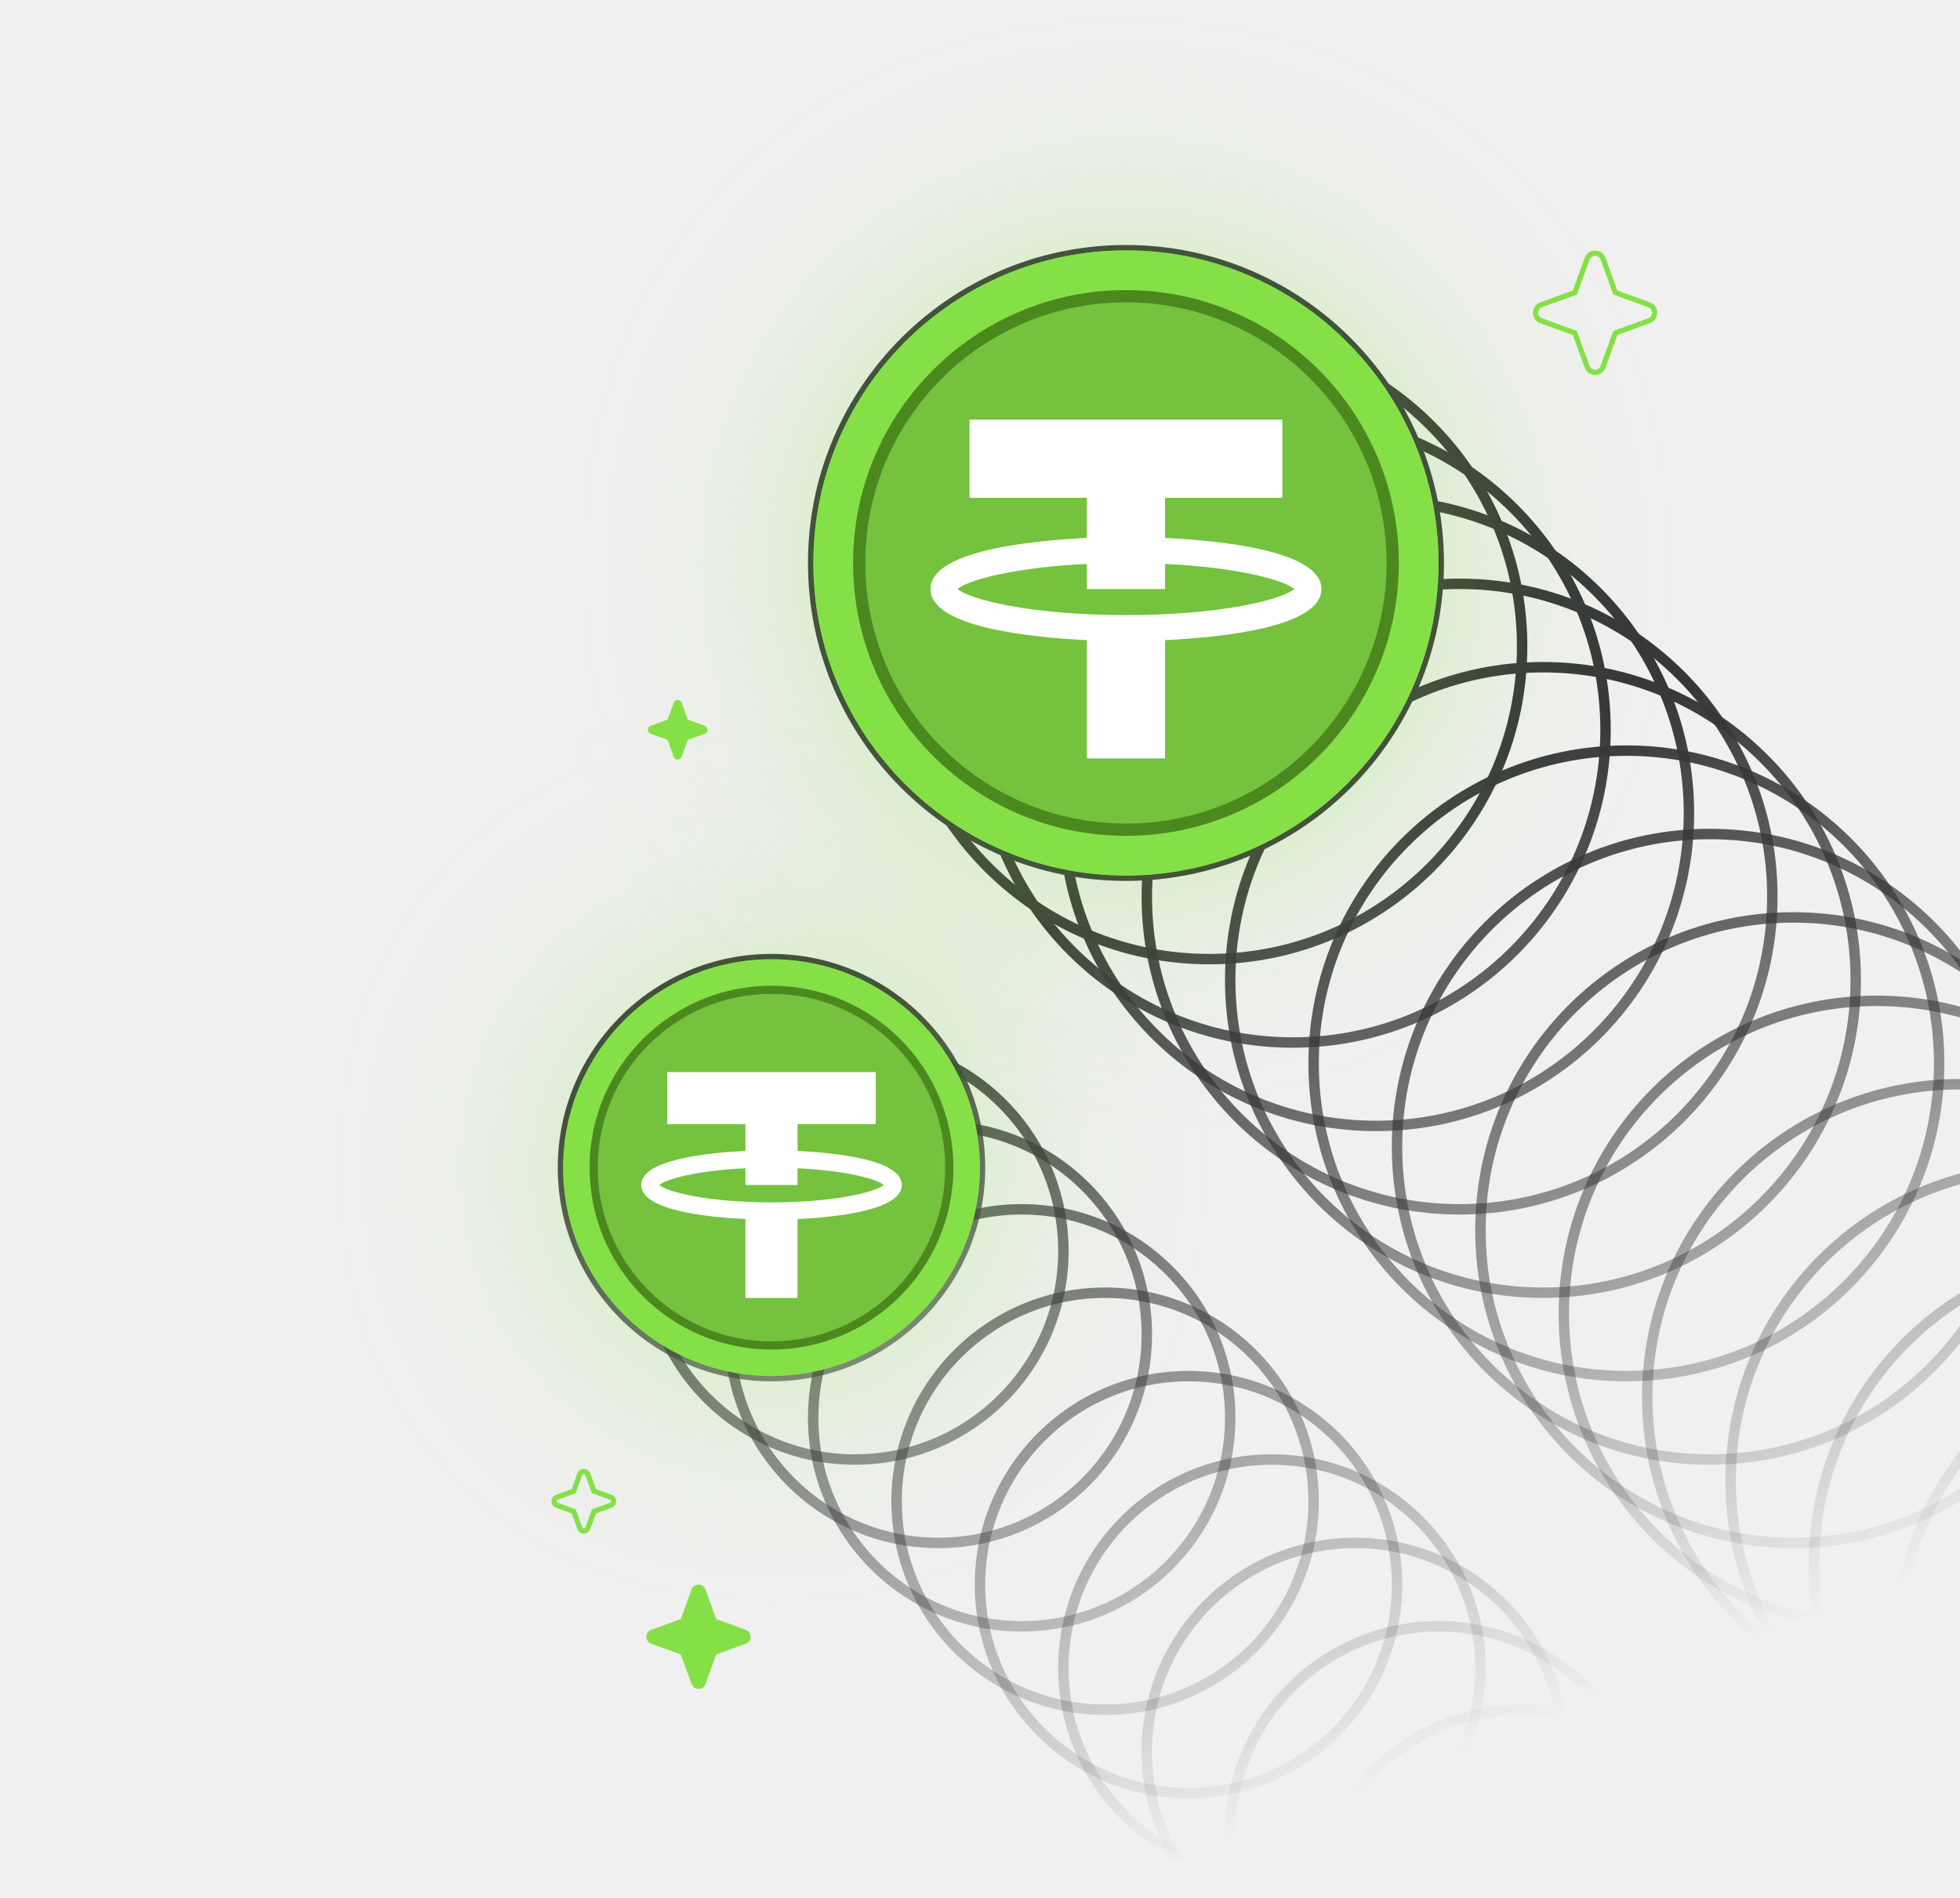
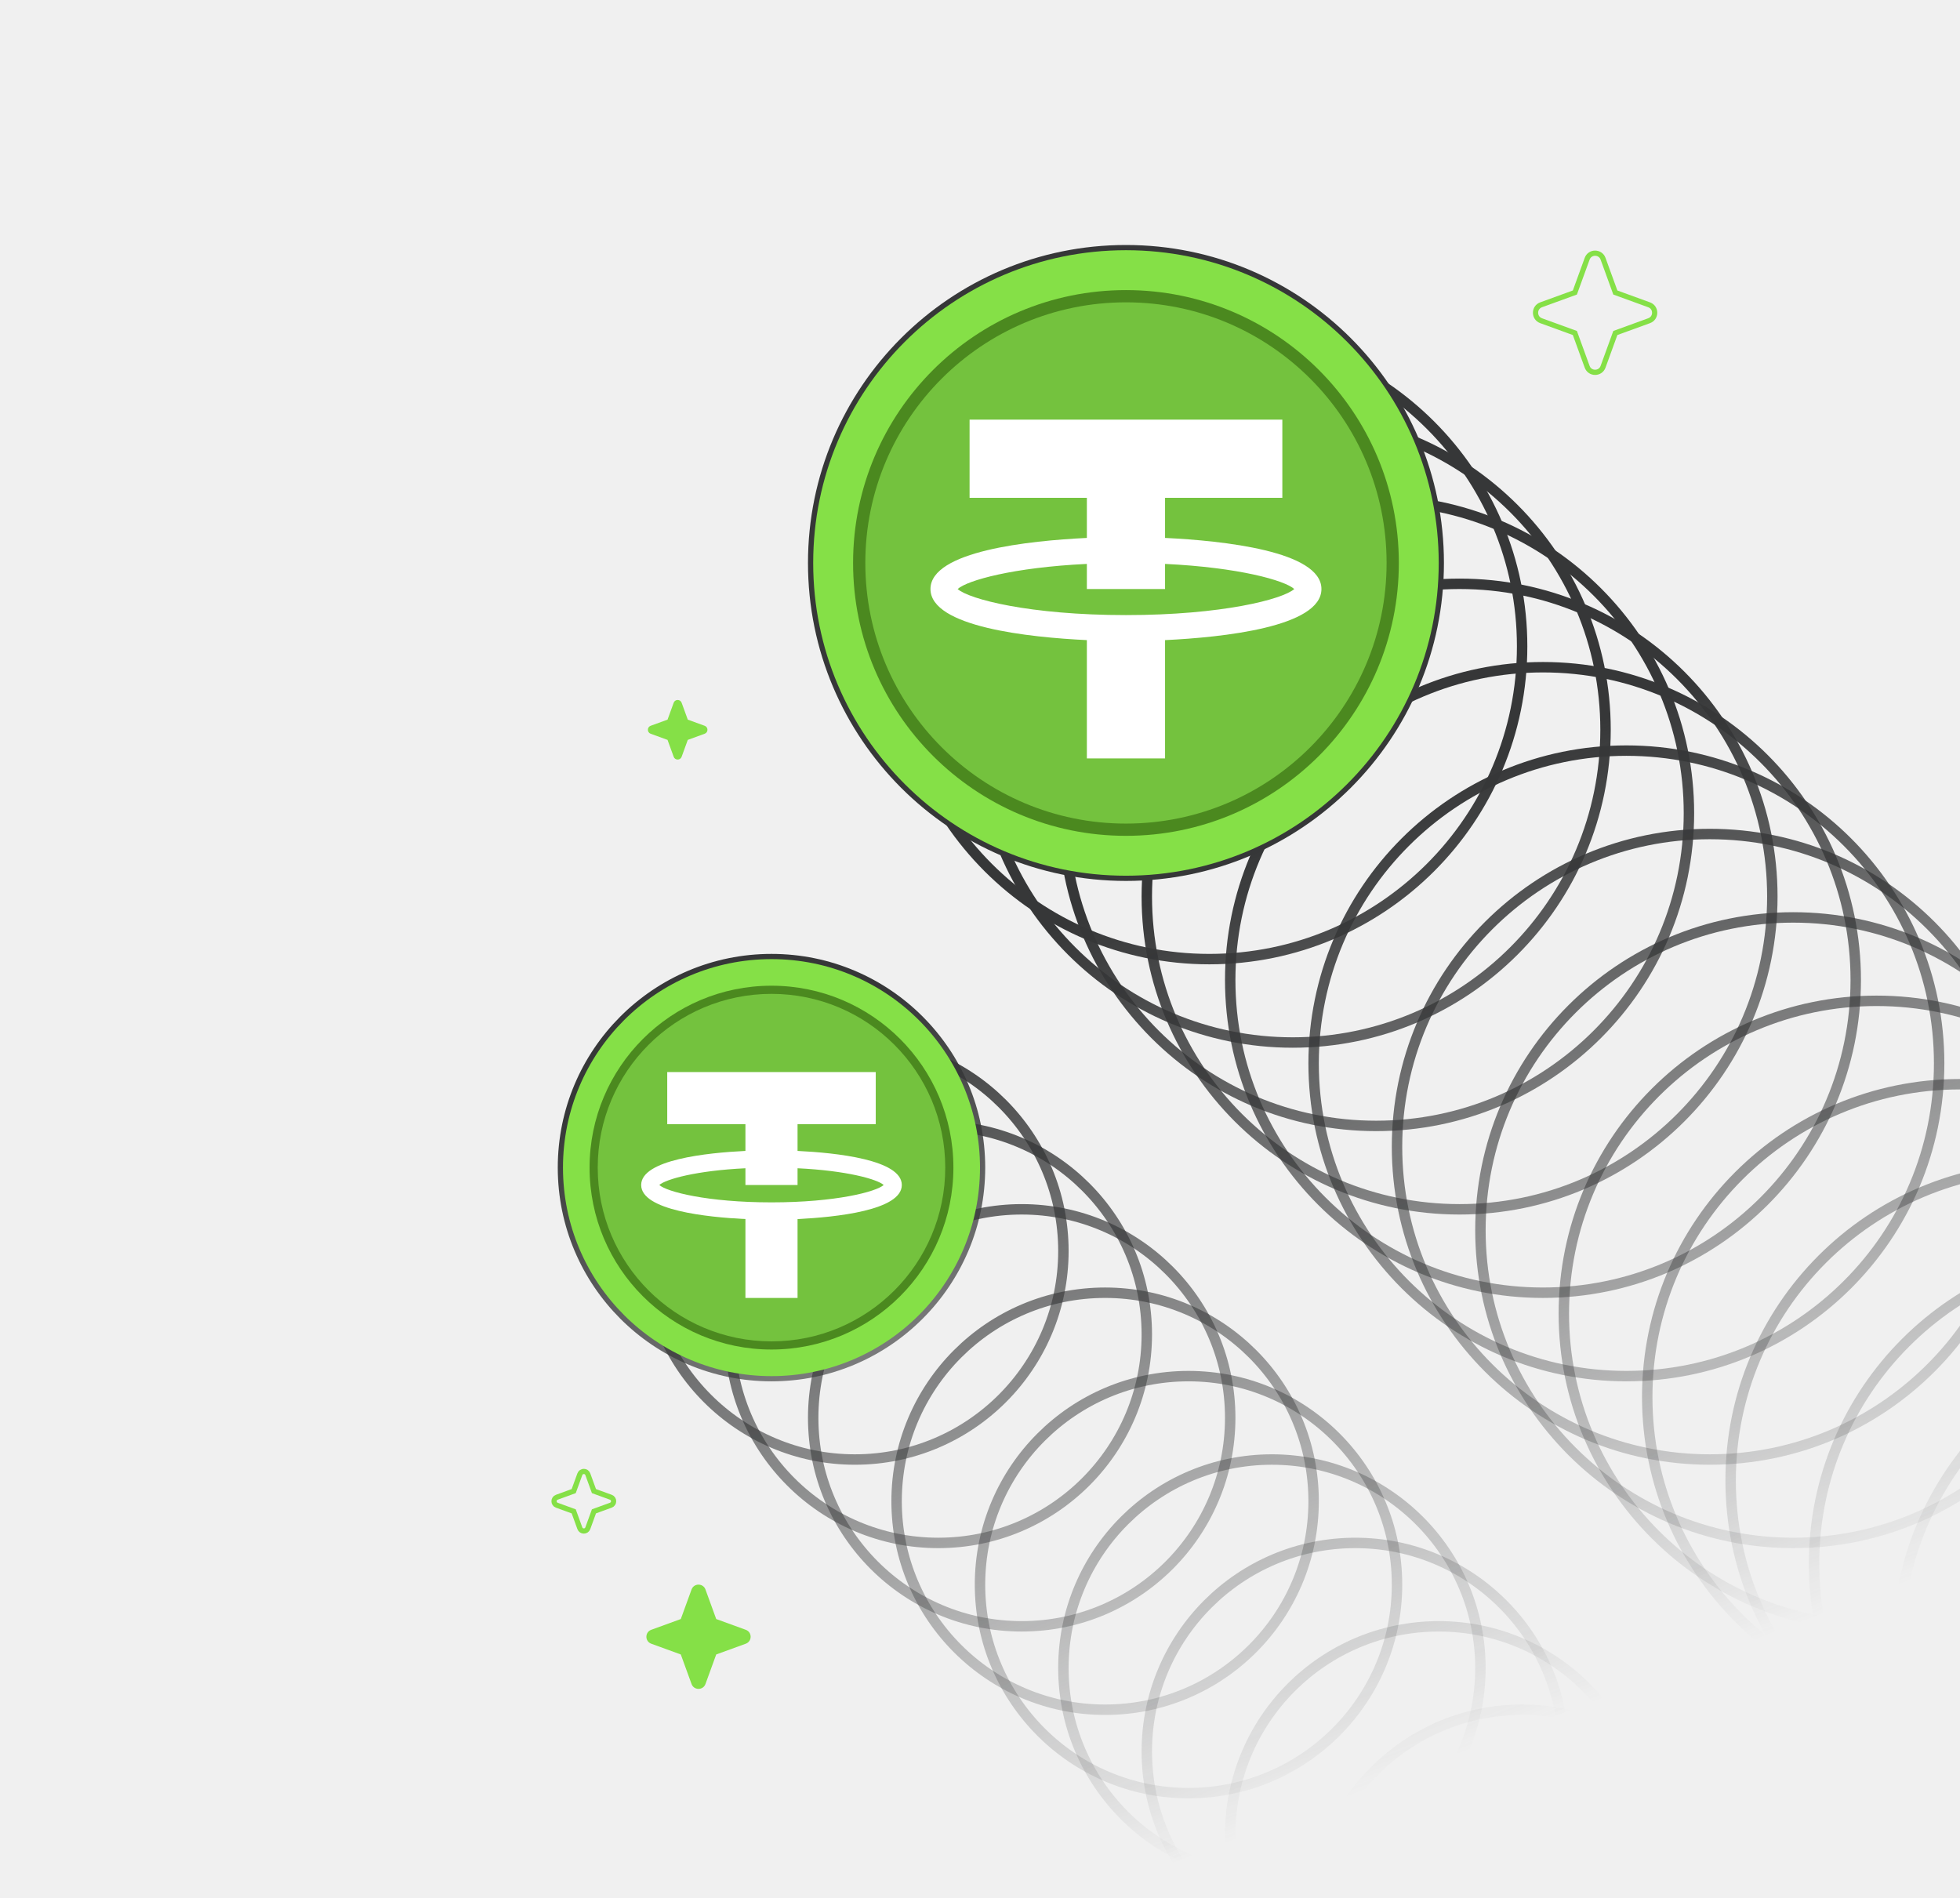
<svg xmlns="http://www.w3.org/2000/svg" width="188" height="182" viewBox="0 0 188 182" fill="none">
-   <g clip-path="url(#clip0_6900_2765)">
-     <path d="M78 54C78 70.569 91.431 84 108 84C124.569 84 138 70.569 138 54C138 37.431 124.569 24 108 24C91.431 24 78 37.431 78 54Z" stroke="url(#paint0_linear_6900_2765)" />
-     <path d="M86 62C86 78.569 99.431 92 116 92C132.569 92 146 78.569 146 62C146 45.431 132.569 32 116 32C99.431 32 86 45.431 86 62Z" stroke="url(#paint1_linear_6900_2765)" />
-     <path d="M54 112C54 123.046 62.954 132 74 132C85.046 132 94 123.046 94 112C94 100.954 85.046 92 74 92C62.954 92 54 100.954 54 112Z" stroke="url(#paint2_linear_6900_2765)" />
-     <path d="M62 120C62 131.046 70.954 140 82 140C93.046 140 102 131.046 102 120C102 108.954 93.046 100 82 100C70.954 100 62 108.954 62 120Z" stroke="url(#paint3_linear_6900_2765)" />
-     <path d="M70 128C70 139.046 78.954 148 90 148C101.046 148 110 139.046 110 128C110 116.954 101.046 108 90 108C78.954 108 70 116.954 70 128Z" stroke="url(#paint4_linear_6900_2765)" />
-     <path d="M78 136C78 147.046 86.954 156 98 156C109.046 156 118 147.046 118 136C118 124.954 109.046 116 98 116C86.954 116 78 124.954 78 136Z" stroke="url(#paint5_linear_6900_2765)" />
-     <path d="M86 144C86 155.046 94.954 164 106 164C117.046 164 126 155.046 126 144C126 132.954 117.046 124 106 124C94.954 124 86 132.954 86 144Z" stroke="url(#paint6_linear_6900_2765)" />
-     <path d="M94 152C94 163.046 102.954 172 114 172C125.046 172 134 163.046 134 152C134 140.954 125.046 132 114 132C102.954 132 94 140.954 94 152Z" stroke="url(#paint7_linear_6900_2765)" />
-     <path d="M102 160C102 171.046 110.954 180 122 180C133.046 180 142 171.046 142 160C142 148.954 133.046 140 122 140C110.954 140 102 148.954 102 160Z" stroke="url(#paint8_linear_6900_2765)" />
-     <path d="M110 168C110 179.046 118.954 188 130 188C141.046 188 150 179.046 150 168C150 156.954 141.046 148 130 148C118.954 148 110 156.954 110 168Z" stroke="url(#paint9_linear_6900_2765)" />
-     <path d="M118 176C118 187.046 126.954 196 138 196C149.046 196 158 187.046 158 176C158 164.954 149.046 156 138 156C126.954 156 118 164.954 118 176Z" stroke="url(#paint10_linear_6900_2765)" />
-     <path d="M126 184C126 195.046 134.954 204 146 204C157.046 204 166 195.046 166 184C166 172.954 157.046 164 146 164C134.954 164 126 172.954 126 184Z" stroke="url(#paint11_linear_6900_2765)" />
-     <path d="M134 192C134 203.046 142.954 212 154 212C165.046 212 174 203.046 174 192C174 180.954 165.046 172 154 172C142.954 172 134 180.954 134 192Z" stroke="url(#paint12_linear_6900_2765)" />
-     <path d="M142 200C142 211.046 150.954 220 162 220C173.046 220 182 211.046 182 200C182 188.954 173.046 180 162 180C150.954 180 142 188.954 142 200Z" stroke="url(#paint13_linear_6900_2765)" />
-     <path d="M150 208C150 219.046 158.954 228 170 228C181.046 228 190 219.046 190 208C190 196.954 181.046 188 170 188C158.954 188 150 196.954 150 208Z" stroke="url(#paint14_linear_6900_2765)" />
-     <path d="M158 216C158 227.046 166.954 236 178 236C189.046 236 198 227.046 198 216C198 204.954 189.046 196 178 196C166.954 196 158 204.954 158 216Z" stroke="url(#paint15_linear_6900_2765)" />
-     <path d="M166 224C166 235.046 174.954 244 186 244C197.046 244 206 235.046 206 224C206 212.954 197.046 204 186 204C174.954 204 166 212.954 166 224Z" stroke="url(#paint16_linear_6900_2765)" />
-     <path d="M94 70C94 86.569 107.431 100 124 100C140.569 100 154 86.569 154 70C154 53.431 140.569 40 124 40C107.431 40 94 53.431 94 70Z" stroke="url(#paint17_linear_6900_2765)" />
-     <path d="M102 78C102 94.569 115.431 108 132 108C148.569 108 162 94.569 162 78C162 61.431 148.569 48 132 48C115.431 48 102 61.431 102 78Z" stroke="url(#paint18_linear_6900_2765)" />
-     <path d="M110 86C110 102.569 123.431 116 140 116C156.569 116 170 102.569 170 86C170 69.431 156.569 56 140 56C123.431 56 110 69.431 110 86Z" stroke="url(#paint19_linear_6900_2765)" />
-     <path d="M118 94C118 110.569 131.431 124 148 124C164.569 124 178 110.569 178 94C178 77.431 164.569 64 148 64C131.431 64 118 77.431 118 94Z" stroke="url(#paint20_linear_6900_2765)" />
-     <path d="M126 102C126 118.569 139.431 132 156 132C172.569 132 186 118.569 186 102C186 85.431 172.569 72 156 72C139.431 72 126 85.431 126 102Z" stroke="url(#paint21_linear_6900_2765)" />
-     <path d="M134 110C134 126.569 147.431 140 164 140C180.569 140 194 126.569 194 110C194 93.431 180.569 80 164 80C147.431 80 134 93.431 134 110Z" stroke="url(#paint22_linear_6900_2765)" />
-     <path d="M142 118C142 134.569 155.431 148 172 148C188.569 148 202 134.569 202 118C202 101.431 188.569 88 172 88C155.431 88 142 101.431 142 118Z" stroke="url(#paint23_linear_6900_2765)" />
-     <path d="M150 126C150 142.569 163.431 156 180 156C196.569 156 210 142.569 210 126C210 109.431 196.569 96 180 96C163.431 96 150 109.431 150 126Z" stroke="url(#paint24_linear_6900_2765)" />
-     <path d="M158 134C158 150.569 171.431 164 188 164C204.569 164 218 150.569 218 134C218 117.431 204.569 104 188 104C171.431 104 158 117.431 158 134Z" stroke="url(#paint25_linear_6900_2765)" />
-     <path d="M166 142C166 158.569 179.431 172 196 172C212.569 172 226 158.569 226 142C226 125.431 212.569 112 196 112C179.431 112 166 125.431 166 142Z" stroke="url(#paint26_linear_6900_2765)" />
-     <path d="M174 150C174 166.569 187.431 180 204 180C220.569 180 234 166.569 234 150C234 133.431 220.569 120 204 120C187.431 120 174 133.431 174 150Z" stroke="url(#paint27_linear_6900_2765)" />
-     <path d="M182 158C182 174.569 195.431 188 212 188C228.569 188 242 174.569 242 158C242 141.431 228.569 128 212 128C195.431 128 182 141.431 182 158Z" stroke="url(#paint28_linear_6900_2765)" />
-     <path d="M190 166C190 182.569 203.431 196 220 196C236.569 196 250 182.569 250 166C250 149.431 236.569 136 220 136C203.431 136 190 149.431 190 166Z" stroke="url(#paint29_linear_6900_2765)" />
-     <path d="M198 174C198 190.569 211.431 204 228 204C244.569 204 258 190.569 258 174C258 157.431 244.569 144 228 144C211.431 144 198 157.431 198 174Z" stroke="url(#paint30_linear_6900_2765)" />
-     <g filter="url(#filter0_d_6900_2765)">
-       <path d="M108 84C91.431 84 78 70.569 78 54C78 37.431 91.431 24 108 24C124.569 24 138 37.431 138 54C138 70.569 124.569 84 108 84Z" fill="#85E047" />
-       <path d="M108 80.174C93.545 80.174 81.826 68.455 81.826 54C81.826 39.545 93.545 27.826 108 27.826C122.455 27.826 134.174 39.545 134.174 54C134.174 68.455 122.455 80.174 108 80.174Z" fill="#4B891F" />
-       <path d="M108 79C94.193 79 83 67.807 83 54C83 40.193 94.193 29 108 29C121.807 29 133 40.193 133 54C133 67.807 121.807 79 108 79Z" fill="#74C23E" />
-       <path d="M89.25 56.5C89.25 52.858 98.705 51.866 104.25 51.599V47.75H93V40.25H123V47.75H111.75V51.599C117.295 51.866 126.75 52.858 126.75 56.5C126.75 60.142 117.295 61.134 111.75 61.401V72.75H104.25V61.401C98.705 61.134 89.25 60.142 89.25 56.5ZM108 59C117.25 59 123.059 57.472 124.145 56.5C123.214 55.666 118.806 54.429 111.75 54.091V56.5H104.25V54.091C97.194 54.429 92.786 55.666 91.855 56.5C92.941 57.472 98.75 59 108 59Z" fill="white" />
-     </g>
-     <g filter="url(#filter1_d_6900_2765)">
-       <path d="M74 132C62.954 132 54 123.046 54 112C54 100.954 62.954 92 74 92C85.046 92 94 100.954 94 112C94 123.046 85.046 132 74 132Z" fill="#85E047" />
-       <path d="M74 129.449C64.363 129.449 56.551 121.637 56.551 112C56.551 102.363 64.363 94.551 74 94.551C83.637 94.551 91.449 102.363 91.449 112C91.449 121.637 83.637 129.449 74 129.449Z" fill="#4B891F" />
-       <path d="M74 128.667C64.795 128.667 57.333 121.205 57.333 112C57.333 102.795 64.795 95.333 74 95.333C83.205 95.333 90.667 102.795 90.667 112C90.667 121.205 83.205 128.667 74 128.667Z" fill="#74C23E" />
-       <path d="M61.5 113.667C61.5 111.238 67.803 110.577 71.5 110.399V107.833H64V102.833H84V107.833H76.5V110.399C80.197 110.577 86.5 111.238 86.5 113.667C86.5 116.095 80.197 116.756 76.5 116.934V124.5H71.5V116.934C67.803 116.756 61.5 116.095 61.5 113.667ZM74 115.333C80.167 115.333 84.039 114.315 84.763 113.667C84.142 113.111 81.204 112.286 76.5 112.061V113.667H71.5V112.061C66.796 112.286 63.858 113.111 63.237 113.667C63.961 114.315 67.833 115.333 74 115.333Z" fill="white" />
-     </g>
+   <g clip-path="url(#clip0_6900_3301)">
+     <path d="M78 54C78 70.569 91.431 84 108 84C124.569 84 138 70.569 138 54C138 37.431 124.569 24 108 24C91.431 24 78 37.431 78 54Z" stroke="url(#paint0_linear_6900_3301)" />
+     <path d="M86 62C86 78.569 99.431 92 116 92C132.569 92 146 78.569 146 62C146 45.431 132.569 32 116 32C99.431 32 86 45.431 86 62Z" stroke="url(#paint1_linear_6900_3301)" />
+     <path d="M54 112C54 123.046 62.954 132 74 132C85.046 132 94 123.046 94 112C94 100.954 85.046 92 74 92C62.954 92 54 100.954 54 112Z" stroke="url(#paint2_linear_6900_3301)" />
+     <path d="M62 120C62 131.046 70.954 140 82 140C93.046 140 102 131.046 102 120C102 108.954 93.046 100 82 100C70.954 100 62 108.954 62 120Z" stroke="url(#paint3_linear_6900_3301)" />
+     <path d="M70 128C70 139.046 78.954 148 90 148C101.046 148 110 139.046 110 128C110 116.954 101.046 108 90 108C78.954 108 70 116.954 70 128Z" stroke="url(#paint4_linear_6900_3301)" />
+     <path d="M78 136C78 147.046 86.954 156 98 156C109.046 156 118 147.046 118 136C118 124.954 109.046 116 98 116C86.954 116 78 124.954 78 136Z" stroke="url(#paint5_linear_6900_3301)" />
+     <path d="M86 144C86 155.046 94.954 164 106 164C117.046 164 126 155.046 126 144C126 132.954 117.046 124 106 124C94.954 124 86 132.954 86 144Z" stroke="url(#paint6_linear_6900_3301)" />
+     <path d="M94 152C94 163.046 102.954 172 114 172C125.046 172 134 163.046 134 152C134 140.954 125.046 132 114 132C102.954 132 94 140.954 94 152Z" stroke="url(#paint7_linear_6900_3301)" />
+     <path d="M102 160C102 171.046 110.954 180 122 180C133.046 180 142 171.046 142 160C142 148.954 133.046 140 122 140C110.954 140 102 148.954 102 160Z" stroke="url(#paint8_linear_6900_3301)" />
+     <path d="M110 168C110 179.046 118.954 188 130 188C141.046 188 150 179.046 150 168C150 156.954 141.046 148 130 148C118.954 148 110 156.954 110 168Z" stroke="url(#paint9_linear_6900_3301)" />
+     <path d="M118 176C118 187.046 126.954 196 138 196C149.046 196 158 187.046 158 176C158 164.954 149.046 156 138 156C126.954 156 118 164.954 118 176Z" stroke="url(#paint10_linear_6900_3301)" />
+     <path d="M126 184C126 195.046 134.954 204 146 204C157.046 204 166 195.046 166 184C166 172.954 157.046 164 146 164C134.954 164 126 172.954 126 184Z" stroke="url(#paint11_linear_6900_3301)" />
+     <path d="M134 192C134 203.046 142.954 212 154 212C165.046 212 174 203.046 174 192C174 180.954 165.046 172 154 172C142.954 172 134 180.954 134 192Z" stroke="url(#paint12_linear_6900_3301)" />
+     <path d="M142 200C142 211.046 150.954 220 162 220C173.046 220 182 211.046 182 200C182 188.954 173.046 180 162 180C150.954 180 142 188.954 142 200Z" stroke="url(#paint13_linear_6900_3301)" />
+     <path d="M150 208C150 219.046 158.954 228 170 228C181.046 228 190 219.046 190 208C190 196.954 181.046 188 170 188C158.954 188 150 196.954 150 208Z" stroke="url(#paint14_linear_6900_3301)" />
+     <path d="M158 216C158 227.046 166.954 236 178 236C189.046 236 198 227.046 198 216C198 204.954 189.046 196 178 196C166.954 196 158 204.954 158 216Z" stroke="url(#paint15_linear_6900_3301)" />
+     <path d="M166 224C166 235.046 174.954 244 186 244C197.046 244 206 235.046 206 224C206 212.954 197.046 204 186 204C174.954 204 166 212.954 166 224Z" stroke="url(#paint16_linear_6900_3301)" />
+     <path d="M94 70C94 86.569 107.431 100 124 100C140.569 100 154 86.569 154 70C154 53.431 140.569 40 124 40C107.431 40 94 53.431 94 70Z" stroke="url(#paint17_linear_6900_3301)" />
+     <path d="M102 78C102 94.569 115.431 108 132 108C148.569 108 162 94.569 162 78C162 61.431 148.569 48 132 48C115.431 48 102 61.431 102 78Z" stroke="url(#paint18_linear_6900_3301)" />
+     <path d="M110 86C110 102.569 123.431 116 140 116C156.569 116 170 102.569 170 86C170 69.431 156.569 56 140 56C123.431 56 110 69.431 110 86Z" stroke="url(#paint19_linear_6900_3301)" />
+     <path d="M118 94C118 110.569 131.431 124 148 124C164.569 124 178 110.569 178 94C178 77.431 164.569 64 148 64C131.431 64 118 77.431 118 94Z" stroke="url(#paint20_linear_6900_3301)" />
+     <path d="M126 102C126 118.569 139.431 132 156 132C172.569 132 186 118.569 186 102C186 85.431 172.569 72 156 72C139.431 72 126 85.431 126 102Z" stroke="url(#paint21_linear_6900_3301)" />
+     <path d="M134 110C134 126.569 147.431 140 164 140C180.569 140 194 126.569 194 110C194 93.431 180.569 80 164 80C147.431 80 134 93.431 134 110Z" stroke="url(#paint22_linear_6900_3301)" />
+     <path d="M142 118C142 134.569 155.431 148 172 148C188.569 148 202 134.569 202 118C202 101.431 188.569 88 172 88C155.431 88 142 101.431 142 118Z" stroke="url(#paint23_linear_6900_3301)" />
+     <path d="M150 126C150 142.569 163.431 156 180 156C196.569 156 210 142.569 210 126C210 109.431 196.569 96 180 96C163.431 96 150 109.431 150 126Z" stroke="url(#paint24_linear_6900_3301)" />
+     <path d="M158 134C158 150.569 171.431 164 188 164C204.569 164 218 150.569 218 134C218 117.431 204.569 104 188 104C171.431 104 158 117.431 158 134Z" stroke="url(#paint25_linear_6900_3301)" />
+     <path d="M166 142C166 158.569 179.431 172 196 172C212.569 172 226 158.569 226 142C226 125.431 212.569 112 196 112C179.431 112 166 125.431 166 142Z" stroke="url(#paint26_linear_6900_3301)" />
+     <path d="M174 150C174 166.569 187.431 180 204 180C220.569 180 234 166.569 234 150C234 133.431 220.569 120 204 120C187.431 120 174 133.431 174 150Z" stroke="url(#paint27_linear_6900_3301)" />
+     <path d="M182 158C182 174.569 195.431 188 212 188C228.569 188 242 174.569 242 158C242 141.431 228.569 128 212 128C195.431 128 182 141.431 182 158Z" stroke="url(#paint28_linear_6900_3301)" />
+     <path d="M190 166C190 182.569 203.431 196 220 196C236.569 196 250 182.569 250 166C250 149.431 236.569 136 220 136C203.431 136 190 149.431 190 166Z" stroke="url(#paint29_linear_6900_3301)" />
+     <path d="M198 174C198 190.569 211.431 204 228 204C244.569 204 258 190.569 258 174C258 157.431 244.569 144 228 144C211.431 144 198 157.431 198 174Z" stroke="url(#paint30_linear_6900_3301)" />
+     <path d="M108 84C91.431 84 78 70.569 78 54C78 37.431 91.431 24 108 24C124.569 24 138 37.431 138 54C138 70.569 124.569 84 108 84Z" fill="#85E047" />
+     <path d="M108 80.174C93.545 80.174 81.826 68.455 81.826 54C81.826 39.545 93.545 27.826 108 27.826C122.455 27.826 134.174 39.545 134.174 54C134.174 68.455 122.455 80.174 108 80.174Z" fill="#4B891F" />
+     <path d="M108 79C94.193 79 83 67.807 83 54C83 40.193 94.193 29 108 29C121.807 29 133 40.193 133 54C133 67.807 121.807 79 108 79Z" fill="#74C23E" />
+     <path d="M89.25 56.5C89.25 52.858 98.705 51.866 104.25 51.599V47.75H93V40.25H123V47.75H111.75V51.599C117.295 51.866 126.75 52.858 126.75 56.5C126.75 60.142 117.295 61.134 111.75 61.401V72.75H104.25V61.401C98.705 61.134 89.25 60.142 89.25 56.5ZM108 59C117.25 59 123.059 57.472 124.145 56.5C123.214 55.666 118.806 54.429 111.75 54.091V56.5H104.25V54.091C97.194 54.429 92.786 55.666 91.855 56.5C92.941 57.472 98.75 59 108 59Z" fill="white" />
+     <path d="M74 132C62.954 132 54 123.046 54 112C54 100.954 62.954 92 74 92C85.046 92 94 100.954 94 112C94 123.046 85.046 132 74 132Z" fill="#85E047" />
+     <path d="M74 129.449C64.363 129.449 56.551 121.637 56.551 112C56.551 102.363 64.363 94.551 74 94.551C83.637 94.551 91.449 102.363 91.449 112C91.449 121.637 83.637 129.449 74 129.449Z" fill="#4B891F" />
+     <path d="M74 128.667C64.795 128.667 57.333 121.205 57.333 112C57.333 102.795 64.795 95.333 74 95.333C83.205 95.333 90.667 102.795 90.667 112C90.667 121.205 83.205 128.667 74 128.667Z" fill="#74C23E" />
+     <path d="M61.5 113.667C61.5 111.238 67.803 110.577 71.5 110.399V107.833H64V102.833H84V107.833H76.5V110.399C80.197 110.577 86.5 111.238 86.5 113.667C86.5 116.095 80.197 116.756 76.5 116.934V124.5H71.5V116.934C67.803 116.756 61.5 116.095 61.5 113.667ZM74 115.333C80.167 115.333 84.039 114.315 84.763 113.667C84.142 113.111 81.204 112.286 76.5 112.061V113.667H71.5V112.061C66.796 112.286 63.858 113.111 63.237 113.667C63.961 114.315 67.833 115.333 74 115.333Z" fill="white" />
    <path fill-rule="evenodd" clip-rule="evenodd" d="M66.332 152.468C66.559 151.844 67.441 151.844 67.668 152.468L68.698 155.301L71.532 156.332C72.156 156.559 72.156 157.441 71.532 157.668L68.698 158.699L67.668 161.532C67.441 162.156 66.559 162.156 66.332 161.532L65.301 158.699L62.468 157.668C61.844 157.441 61.844 156.559 62.468 156.332L65.301 155.301L66.332 152.468Z" fill="#85E047" />
    <path fill-rule="evenodd" clip-rule="evenodd" d="M64.618 67.41C64.748 67.054 65.252 67.054 65.382 67.41L65.971 69.029L67.59 69.618C67.946 69.748 67.946 70.252 67.59 70.382L65.971 70.971L65.382 72.59C65.252 72.946 64.748 72.946 64.618 72.59L64.029 70.971L62.41 70.382C62.054 70.252 62.054 69.748 62.41 69.618L64.029 69.029L64.618 67.41Z" fill="#85E047" />
-     <g clip-path="url(#clip1_6900_2765)">
+     <g clip-path="url(#clip1_6900_3301)">
      <path fill-rule="evenodd" clip-rule="evenodd" d="M55.618 141.41C55.748 141.054 56.252 141.054 56.382 141.41L56.971 143.029L58.59 143.618C58.946 143.748 58.946 144.252 58.59 144.382L56.971 144.971L56.382 146.59C56.252 146.946 55.748 146.946 55.618 146.59L55.029 144.971L53.41 144.382C53.054 144.252 53.054 143.748 53.41 143.618L55.029 143.029L55.618 141.41Z" stroke="#85E047" stroke-width="0.5" />
    </g>
    <path fill-rule="evenodd" clip-rule="evenodd" d="M152.237 24.82C152.496 24.108 153.504 24.108 153.763 24.82L154.941 28.059L158.179 29.237C158.892 29.496 158.892 30.504 158.179 30.763L154.941 31.941L153.763 35.18C153.504 35.892 152.496 35.892 152.237 35.18L151.059 31.941L147.82 30.763C147.108 30.504 147.108 29.496 147.82 29.237L151.059 28.059L152.237 24.82Z" stroke="#85E047" stroke-width="0.5" />
  </g>
  <defs>
-     <filter id="filter0_d_6900_2765" x="54" y="0" width="108" height="108" filterUnits="userSpaceOnUse" color-interpolation-filters="sRGB">
-       <feFlood flood-opacity="0" result="BackgroundImageFix" />
-       <feColorMatrix in="SourceAlpha" type="matrix" values="0 0 0 0 0 0 0 0 0 0 0 0 0 0 0 0 0 0 127 0" result="hardAlpha" />
-       <feOffset />
-       <feGaussianBlur stdDeviation="12" />
-       <feComposite in2="hardAlpha" operator="out" />
-       <feColorMatrix type="matrix" values="0 0 0 0 0.522 0 0 0 0 0.878 0 0 0 0 0.278 0 0 0 0.4 0" />
-       <feBlend mode="normal" in2="BackgroundImageFix" result="effect1_dropShadow_6900_2765" />
-       <feBlend mode="normal" in="SourceGraphic" in2="effect1_dropShadow_6900_2765" result="shape" />
-     </filter>
-     <filter id="filter1_d_6900_2765" x="30" y="68" width="88" height="88" filterUnits="userSpaceOnUse" color-interpolation-filters="sRGB">
-       <feFlood flood-opacity="0" result="BackgroundImageFix" />
-       <feColorMatrix in="SourceAlpha" type="matrix" values="0 0 0 0 0 0 0 0 0 0 0 0 0 0 0 0 0 0 127 0" result="hardAlpha" />
-       <feOffset />
-       <feGaussianBlur stdDeviation="12" />
-       <feComposite in2="hardAlpha" operator="out" />
-       <feColorMatrix type="matrix" values="0 0 0 0 0.522 0 0 0 0 0.878 0 0 0 0 0.278 0 0 0 0.4 0" />
-       <feBlend mode="normal" in2="BackgroundImageFix" result="effect1_dropShadow_6900_2765" />
-       <feBlend mode="normal" in="SourceGraphic" in2="effect1_dropShadow_6900_2765" result="shape" />
-     </filter>
-     <linearGradient id="paint0_linear_6900_2765" x1="146" y1="166" x2="114.5" y2="84" gradientUnits="userSpaceOnUse">
+     <linearGradient id="paint0_linear_6900_3301" x1="146" y1="166" x2="114.5" y2="84" gradientUnits="userSpaceOnUse">
      <stop stop-color="#363738" stop-opacity="0" />
      <stop offset="1" stop-color="#363738" />
    </linearGradient>
-     <linearGradient id="paint1_linear_6900_2765" x1="146" y1="166" x2="114.5" y2="84" gradientUnits="userSpaceOnUse">
+     <linearGradient id="paint1_linear_6900_3301" x1="146" y1="166" x2="114.5" y2="84" gradientUnits="userSpaceOnUse">
      <stop stop-color="#363738" stop-opacity="0" />
      <stop offset="1" stop-color="#363738" />
    </linearGradient>
-     <linearGradient id="paint2_linear_6900_2765" x1="146" y1="166" x2="114.5" y2="84" gradientUnits="userSpaceOnUse">
+     <linearGradient id="paint2_linear_6900_3301" x1="146" y1="166" x2="114.5" y2="84" gradientUnits="userSpaceOnUse">
      <stop stop-color="#363738" stop-opacity="0" />
      <stop offset="1" stop-color="#363738" />
    </linearGradient>
-     <linearGradient id="paint3_linear_6900_2765" x1="146" y1="166" x2="114.5" y2="84" gradientUnits="userSpaceOnUse">
+     <linearGradient id="paint3_linear_6900_3301" x1="146" y1="166" x2="114.5" y2="84" gradientUnits="userSpaceOnUse">
      <stop stop-color="#363738" stop-opacity="0" />
      <stop offset="1" stop-color="#363738" />
    </linearGradient>
-     <linearGradient id="paint4_linear_6900_2765" x1="146" y1="166" x2="114.5" y2="84" gradientUnits="userSpaceOnUse">
+     <linearGradient id="paint4_linear_6900_3301" x1="146" y1="166" x2="114.5" y2="84" gradientUnits="userSpaceOnUse">
      <stop stop-color="#363738" stop-opacity="0" />
      <stop offset="1" stop-color="#363738" />
    </linearGradient>
-     <linearGradient id="paint5_linear_6900_2765" x1="146" y1="166" x2="114.5" y2="84" gradientUnits="userSpaceOnUse">
+     <linearGradient id="paint5_linear_6900_3301" x1="146" y1="166" x2="114.5" y2="84" gradientUnits="userSpaceOnUse">
      <stop stop-color="#363738" stop-opacity="0" />
      <stop offset="1" stop-color="#363738" />
    </linearGradient>
-     <linearGradient id="paint6_linear_6900_2765" x1="146" y1="166" x2="114.5" y2="84" gradientUnits="userSpaceOnUse">
+     <linearGradient id="paint6_linear_6900_3301" x1="146" y1="166" x2="114.5" y2="84" gradientUnits="userSpaceOnUse">
      <stop stop-color="#363738" stop-opacity="0" />
      <stop offset="1" stop-color="#363738" />
    </linearGradient>
-     <linearGradient id="paint7_linear_6900_2765" x1="146" y1="166" x2="114.5" y2="84" gradientUnits="userSpaceOnUse">
+     <linearGradient id="paint7_linear_6900_3301" x1="146" y1="166" x2="114.5" y2="84" gradientUnits="userSpaceOnUse">
      <stop stop-color="#363738" stop-opacity="0" />
      <stop offset="1" stop-color="#363738" />
    </linearGradient>
-     <linearGradient id="paint8_linear_6900_2765" x1="146" y1="166" x2="114.5" y2="84" gradientUnits="userSpaceOnUse">
+     <linearGradient id="paint8_linear_6900_3301" x1="146" y1="166" x2="114.5" y2="84" gradientUnits="userSpaceOnUse">
      <stop stop-color="#363738" stop-opacity="0" />
      <stop offset="1" stop-color="#363738" />
    </linearGradient>
-     <linearGradient id="paint9_linear_6900_2765" x1="146" y1="166" x2="114.5" y2="84" gradientUnits="userSpaceOnUse">
+     <linearGradient id="paint9_linear_6900_3301" x1="146" y1="166" x2="114.5" y2="84" gradientUnits="userSpaceOnUse">
      <stop stop-color="#363738" stop-opacity="0" />
      <stop offset="1" stop-color="#363738" />
    </linearGradient>
-     <linearGradient id="paint10_linear_6900_2765" x1="146" y1="166" x2="114.5" y2="84" gradientUnits="userSpaceOnUse">
+     <linearGradient id="paint10_linear_6900_3301" x1="146" y1="166" x2="114.5" y2="84" gradientUnits="userSpaceOnUse">
      <stop stop-color="#363738" stop-opacity="0" />
      <stop offset="1" stop-color="#363738" />
    </linearGradient>
-     <linearGradient id="paint11_linear_6900_2765" x1="146" y1="166" x2="114.5" y2="84" gradientUnits="userSpaceOnUse">
+     <linearGradient id="paint11_linear_6900_3301" x1="146" y1="166" x2="114.5" y2="84" gradientUnits="userSpaceOnUse">
      <stop stop-color="#363738" stop-opacity="0" />
      <stop offset="1" stop-color="#363738" />
    </linearGradient>
-     <linearGradient id="paint12_linear_6900_2765" x1="146" y1="166" x2="114.5" y2="84" gradientUnits="userSpaceOnUse">
+     <linearGradient id="paint12_linear_6900_3301" x1="146" y1="166" x2="114.5" y2="84" gradientUnits="userSpaceOnUse">
      <stop stop-color="#363738" stop-opacity="0" />
      <stop offset="1" stop-color="#363738" />
    </linearGradient>
-     <linearGradient id="paint13_linear_6900_2765" x1="146" y1="166" x2="114.5" y2="84" gradientUnits="userSpaceOnUse">
+     <linearGradient id="paint13_linear_6900_3301" x1="146" y1="166" x2="114.5" y2="84" gradientUnits="userSpaceOnUse">
      <stop stop-color="#363738" stop-opacity="0" />
      <stop offset="1" stop-color="#363738" />
    </linearGradient>
-     <linearGradient id="paint14_linear_6900_2765" x1="146" y1="166" x2="114.5" y2="84" gradientUnits="userSpaceOnUse">
+     <linearGradient id="paint14_linear_6900_3301" x1="146" y1="166" x2="114.5" y2="84" gradientUnits="userSpaceOnUse">
      <stop stop-color="#363738" stop-opacity="0" />
      <stop offset="1" stop-color="#363738" />
    </linearGradient>
-     <linearGradient id="paint15_linear_6900_2765" x1="146" y1="166" x2="114.5" y2="84" gradientUnits="userSpaceOnUse">
+     <linearGradient id="paint15_linear_6900_3301" x1="146" y1="166" x2="114.5" y2="84" gradientUnits="userSpaceOnUse">
      <stop stop-color="#363738" stop-opacity="0" />
      <stop offset="1" stop-color="#363738" />
    </linearGradient>
-     <linearGradient id="paint16_linear_6900_2765" x1="146" y1="166" x2="114.5" y2="84" gradientUnits="userSpaceOnUse">
+     <linearGradient id="paint16_linear_6900_3301" x1="146" y1="166" x2="114.5" y2="84" gradientUnits="userSpaceOnUse">
      <stop stop-color="#363738" stop-opacity="0" />
      <stop offset="1" stop-color="#363738" />
    </linearGradient>
-     <linearGradient id="paint17_linear_6900_2765" x1="146" y1="166" x2="114.5" y2="84" gradientUnits="userSpaceOnUse">
+     <linearGradient id="paint17_linear_6900_3301" x1="146" y1="166" x2="114.5" y2="84" gradientUnits="userSpaceOnUse">
      <stop stop-color="#363738" stop-opacity="0" />
      <stop offset="1" stop-color="#363738" />
    </linearGradient>
-     <linearGradient id="paint18_linear_6900_2765" x1="146" y1="166" x2="114.5" y2="84" gradientUnits="userSpaceOnUse">
+     <linearGradient id="paint18_linear_6900_3301" x1="146" y1="166" x2="114.5" y2="84" gradientUnits="userSpaceOnUse">
      <stop stop-color="#363738" stop-opacity="0" />
      <stop offset="1" stop-color="#363738" />
    </linearGradient>
-     <linearGradient id="paint19_linear_6900_2765" x1="146" y1="166" x2="114.5" y2="84" gradientUnits="userSpaceOnUse">
+     <linearGradient id="paint19_linear_6900_3301" x1="146" y1="166" x2="114.5" y2="84" gradientUnits="userSpaceOnUse">
      <stop stop-color="#363738" stop-opacity="0" />
      <stop offset="1" stop-color="#363738" />
    </linearGradient>
-     <linearGradient id="paint20_linear_6900_2765" x1="146" y1="166" x2="114.5" y2="84" gradientUnits="userSpaceOnUse">
+     <linearGradient id="paint20_linear_6900_3301" x1="146" y1="166" x2="114.5" y2="84" gradientUnits="userSpaceOnUse">
      <stop stop-color="#363738" stop-opacity="0" />
      <stop offset="1" stop-color="#363738" />
    </linearGradient>
-     <linearGradient id="paint21_linear_6900_2765" x1="146" y1="166" x2="114.5" y2="84" gradientUnits="userSpaceOnUse">
+     <linearGradient id="paint21_linear_6900_3301" x1="146" y1="166" x2="114.5" y2="84" gradientUnits="userSpaceOnUse">
      <stop stop-color="#363738" stop-opacity="0" />
      <stop offset="1" stop-color="#363738" />
    </linearGradient>
-     <linearGradient id="paint22_linear_6900_2765" x1="146" y1="166" x2="114.5" y2="84" gradientUnits="userSpaceOnUse">
+     <linearGradient id="paint22_linear_6900_3301" x1="146" y1="166" x2="114.5" y2="84" gradientUnits="userSpaceOnUse">
      <stop stop-color="#363738" stop-opacity="0" />
      <stop offset="1" stop-color="#363738" />
    </linearGradient>
-     <linearGradient id="paint23_linear_6900_2765" x1="146" y1="166" x2="114.5" y2="84" gradientUnits="userSpaceOnUse">
+     <linearGradient id="paint23_linear_6900_3301" x1="146" y1="166" x2="114.5" y2="84" gradientUnits="userSpaceOnUse">
      <stop stop-color="#363738" stop-opacity="0" />
      <stop offset="1" stop-color="#363738" />
    </linearGradient>
-     <linearGradient id="paint24_linear_6900_2765" x1="146" y1="166" x2="114.5" y2="84" gradientUnits="userSpaceOnUse">
+     <linearGradient id="paint24_linear_6900_3301" x1="146" y1="166" x2="114.5" y2="84" gradientUnits="userSpaceOnUse">
      <stop stop-color="#363738" stop-opacity="0" />
      <stop offset="1" stop-color="#363738" />
    </linearGradient>
-     <linearGradient id="paint25_linear_6900_2765" x1="146" y1="166" x2="114.5" y2="84" gradientUnits="userSpaceOnUse">
+     <linearGradient id="paint25_linear_6900_3301" x1="146" y1="166" x2="114.5" y2="84" gradientUnits="userSpaceOnUse">
      <stop stop-color="#363738" stop-opacity="0" />
      <stop offset="1" stop-color="#363738" />
    </linearGradient>
-     <linearGradient id="paint26_linear_6900_2765" x1="146" y1="166" x2="114.5" y2="84" gradientUnits="userSpaceOnUse">
+     <linearGradient id="paint26_linear_6900_3301" x1="146" y1="166" x2="114.5" y2="84" gradientUnits="userSpaceOnUse">
      <stop stop-color="#363738" stop-opacity="0" />
      <stop offset="1" stop-color="#363738" />
    </linearGradient>
-     <linearGradient id="paint27_linear_6900_2765" x1="146" y1="166" x2="114.5" y2="84" gradientUnits="userSpaceOnUse">
+     <linearGradient id="paint27_linear_6900_3301" x1="146" y1="166" x2="114.5" y2="84" gradientUnits="userSpaceOnUse">
      <stop stop-color="#363738" stop-opacity="0" />
      <stop offset="1" stop-color="#363738" />
    </linearGradient>
-     <linearGradient id="paint28_linear_6900_2765" x1="146" y1="166" x2="114.5" y2="84" gradientUnits="userSpaceOnUse">
+     <linearGradient id="paint28_linear_6900_3301" x1="146" y1="166" x2="114.5" y2="84" gradientUnits="userSpaceOnUse">
      <stop stop-color="#363738" stop-opacity="0" />
      <stop offset="1" stop-color="#363738" />
    </linearGradient>
-     <linearGradient id="paint29_linear_6900_2765" x1="146" y1="166" x2="114.5" y2="84" gradientUnits="userSpaceOnUse">
+     <linearGradient id="paint29_linear_6900_3301" x1="146" y1="166" x2="114.5" y2="84" gradientUnits="userSpaceOnUse">
      <stop stop-color="#363738" stop-opacity="0" />
      <stop offset="1" stop-color="#363738" />
    </linearGradient>
-     <linearGradient id="paint30_linear_6900_2765" x1="146" y1="166" x2="114.5" y2="84" gradientUnits="userSpaceOnUse">
+     <linearGradient id="paint30_linear_6900_3301" x1="146" y1="166" x2="114.5" y2="84" gradientUnits="userSpaceOnUse">
      <stop stop-color="#363738" stop-opacity="0" />
      <stop offset="1" stop-color="#363738" />
    </linearGradient>
-     <clipPath id="clip0_6900_2765">
+     <clipPath id="clip0_6900_3301">
      <rect width="188" height="182" fill="white" transform="matrix(-1 0 0 1 188 0)" />
    </clipPath>
-     <clipPath id="clip1_6900_2765">
+     <clipPath id="clip1_6900_3301">
      <rect width="8" height="8" fill="white" transform="matrix(-1 0 0 1 60 140)" />
    </clipPath>
  </defs>
</svg>
